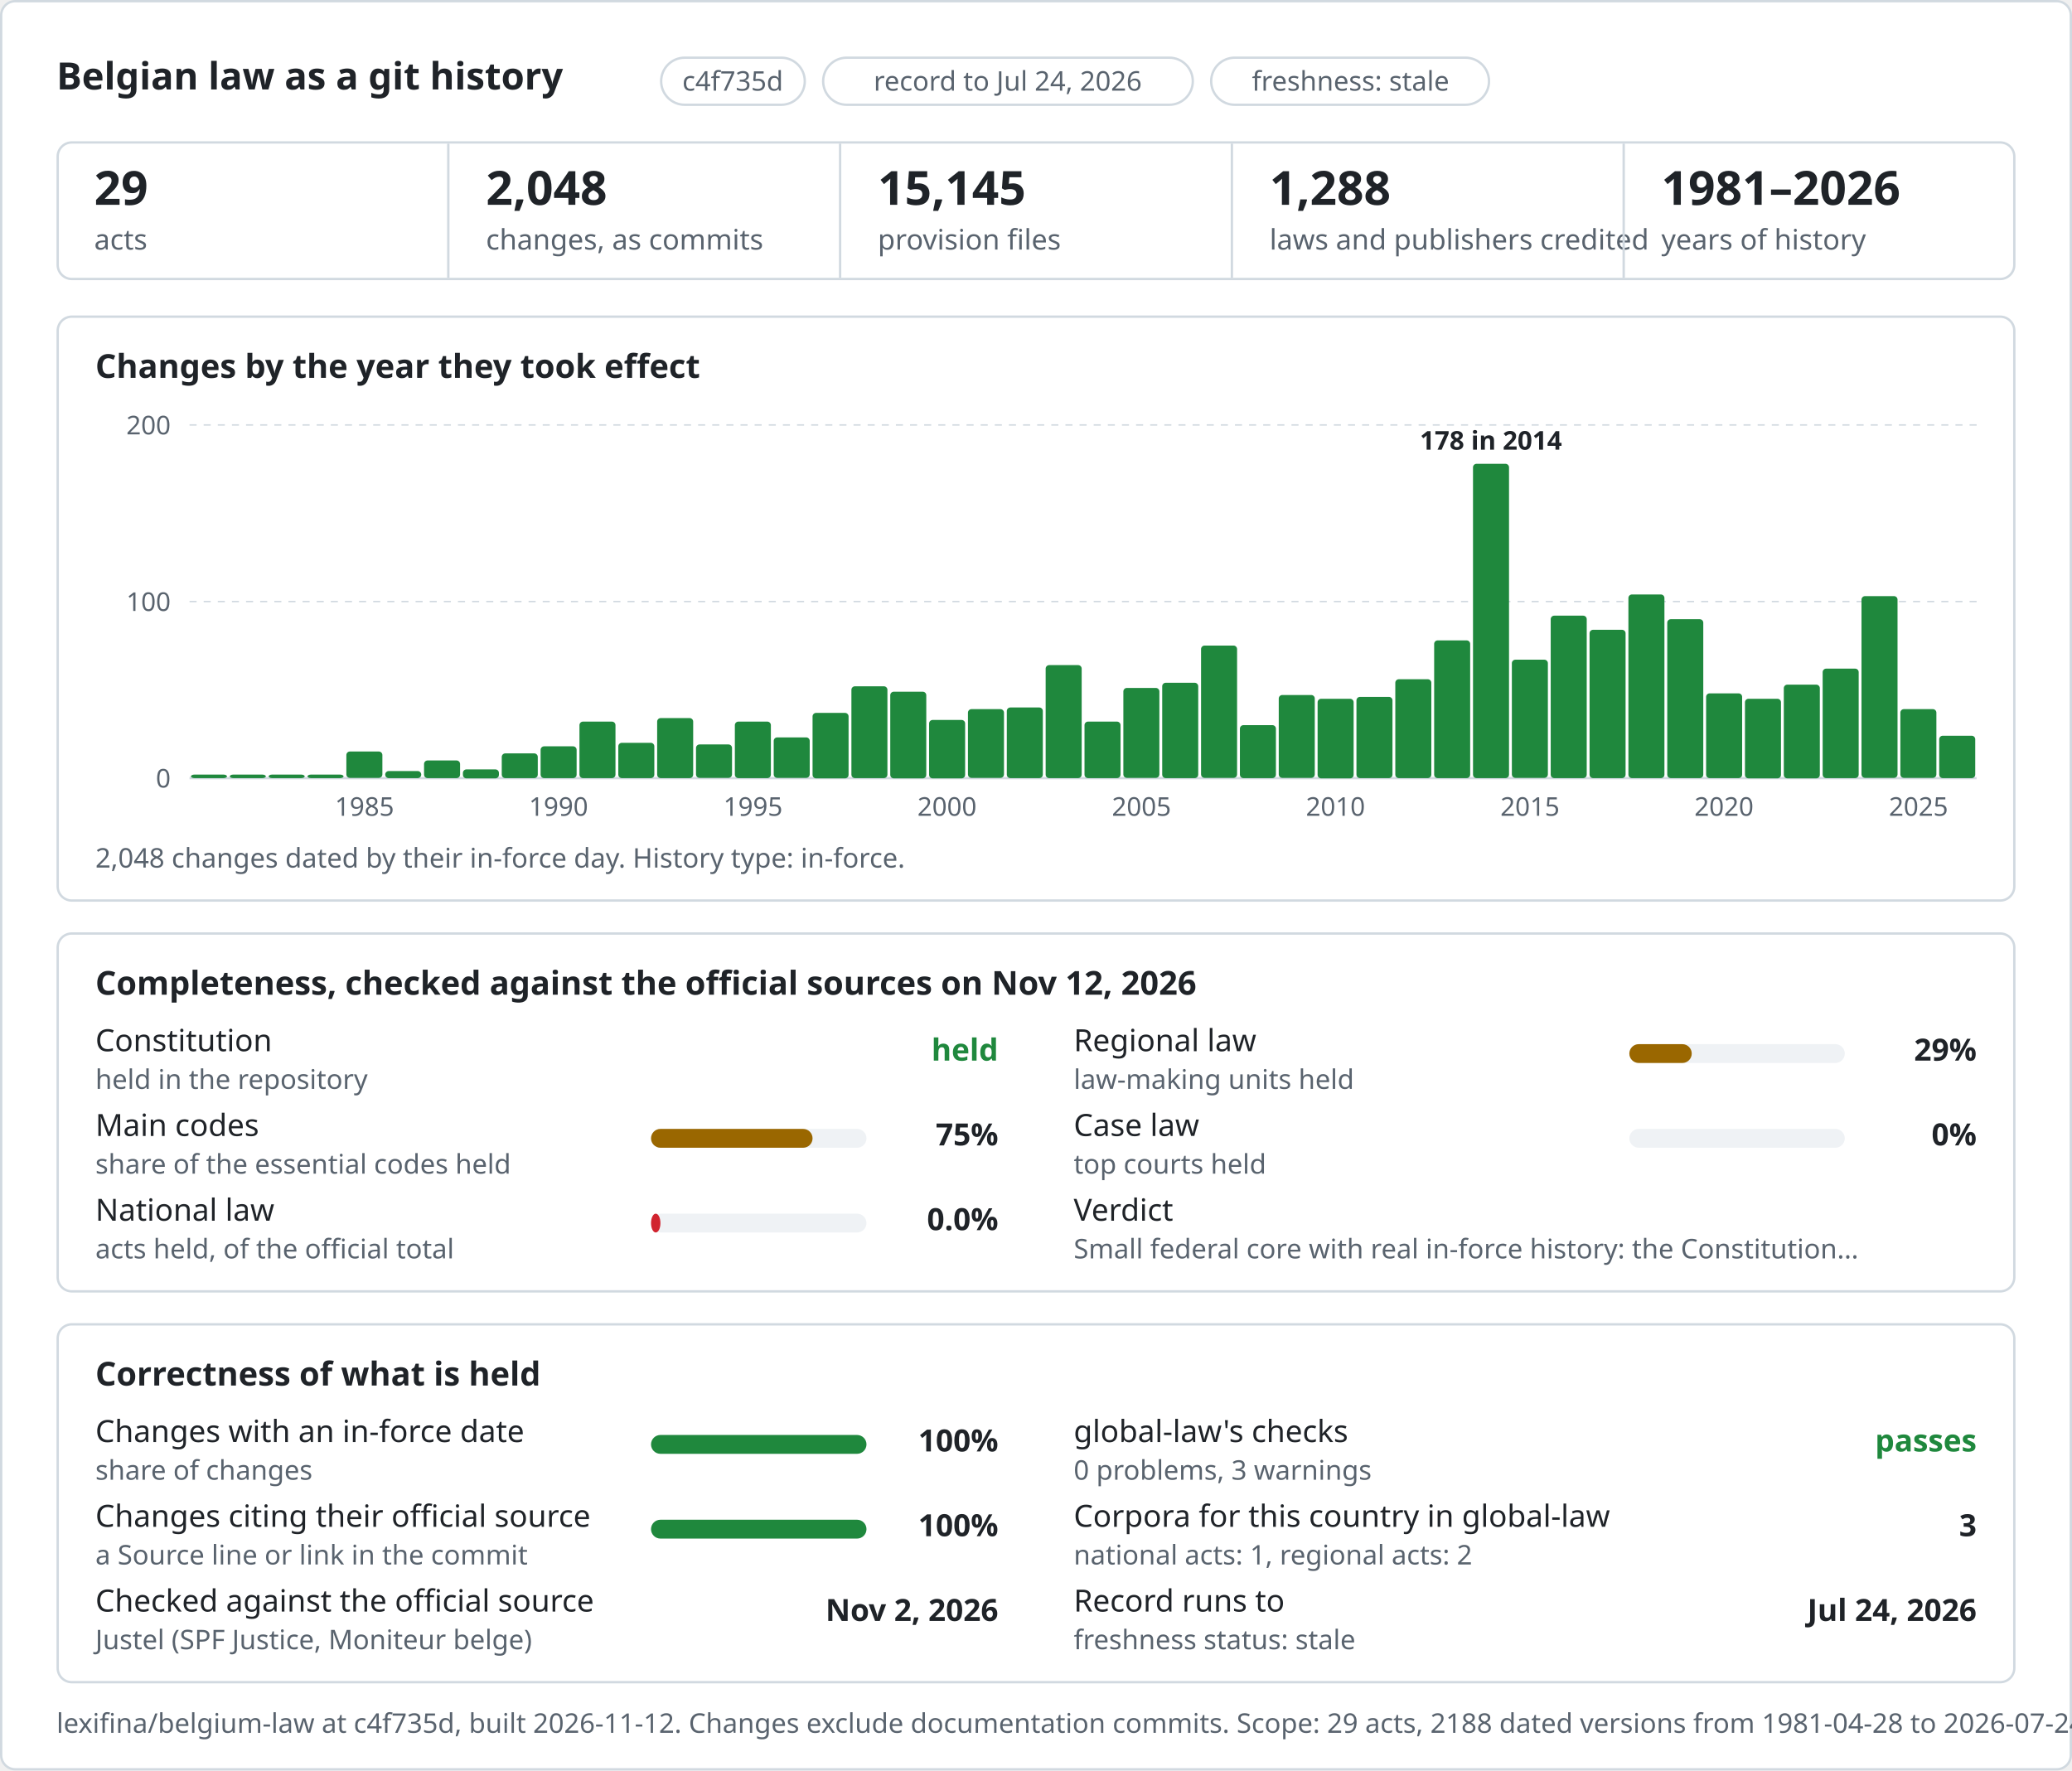
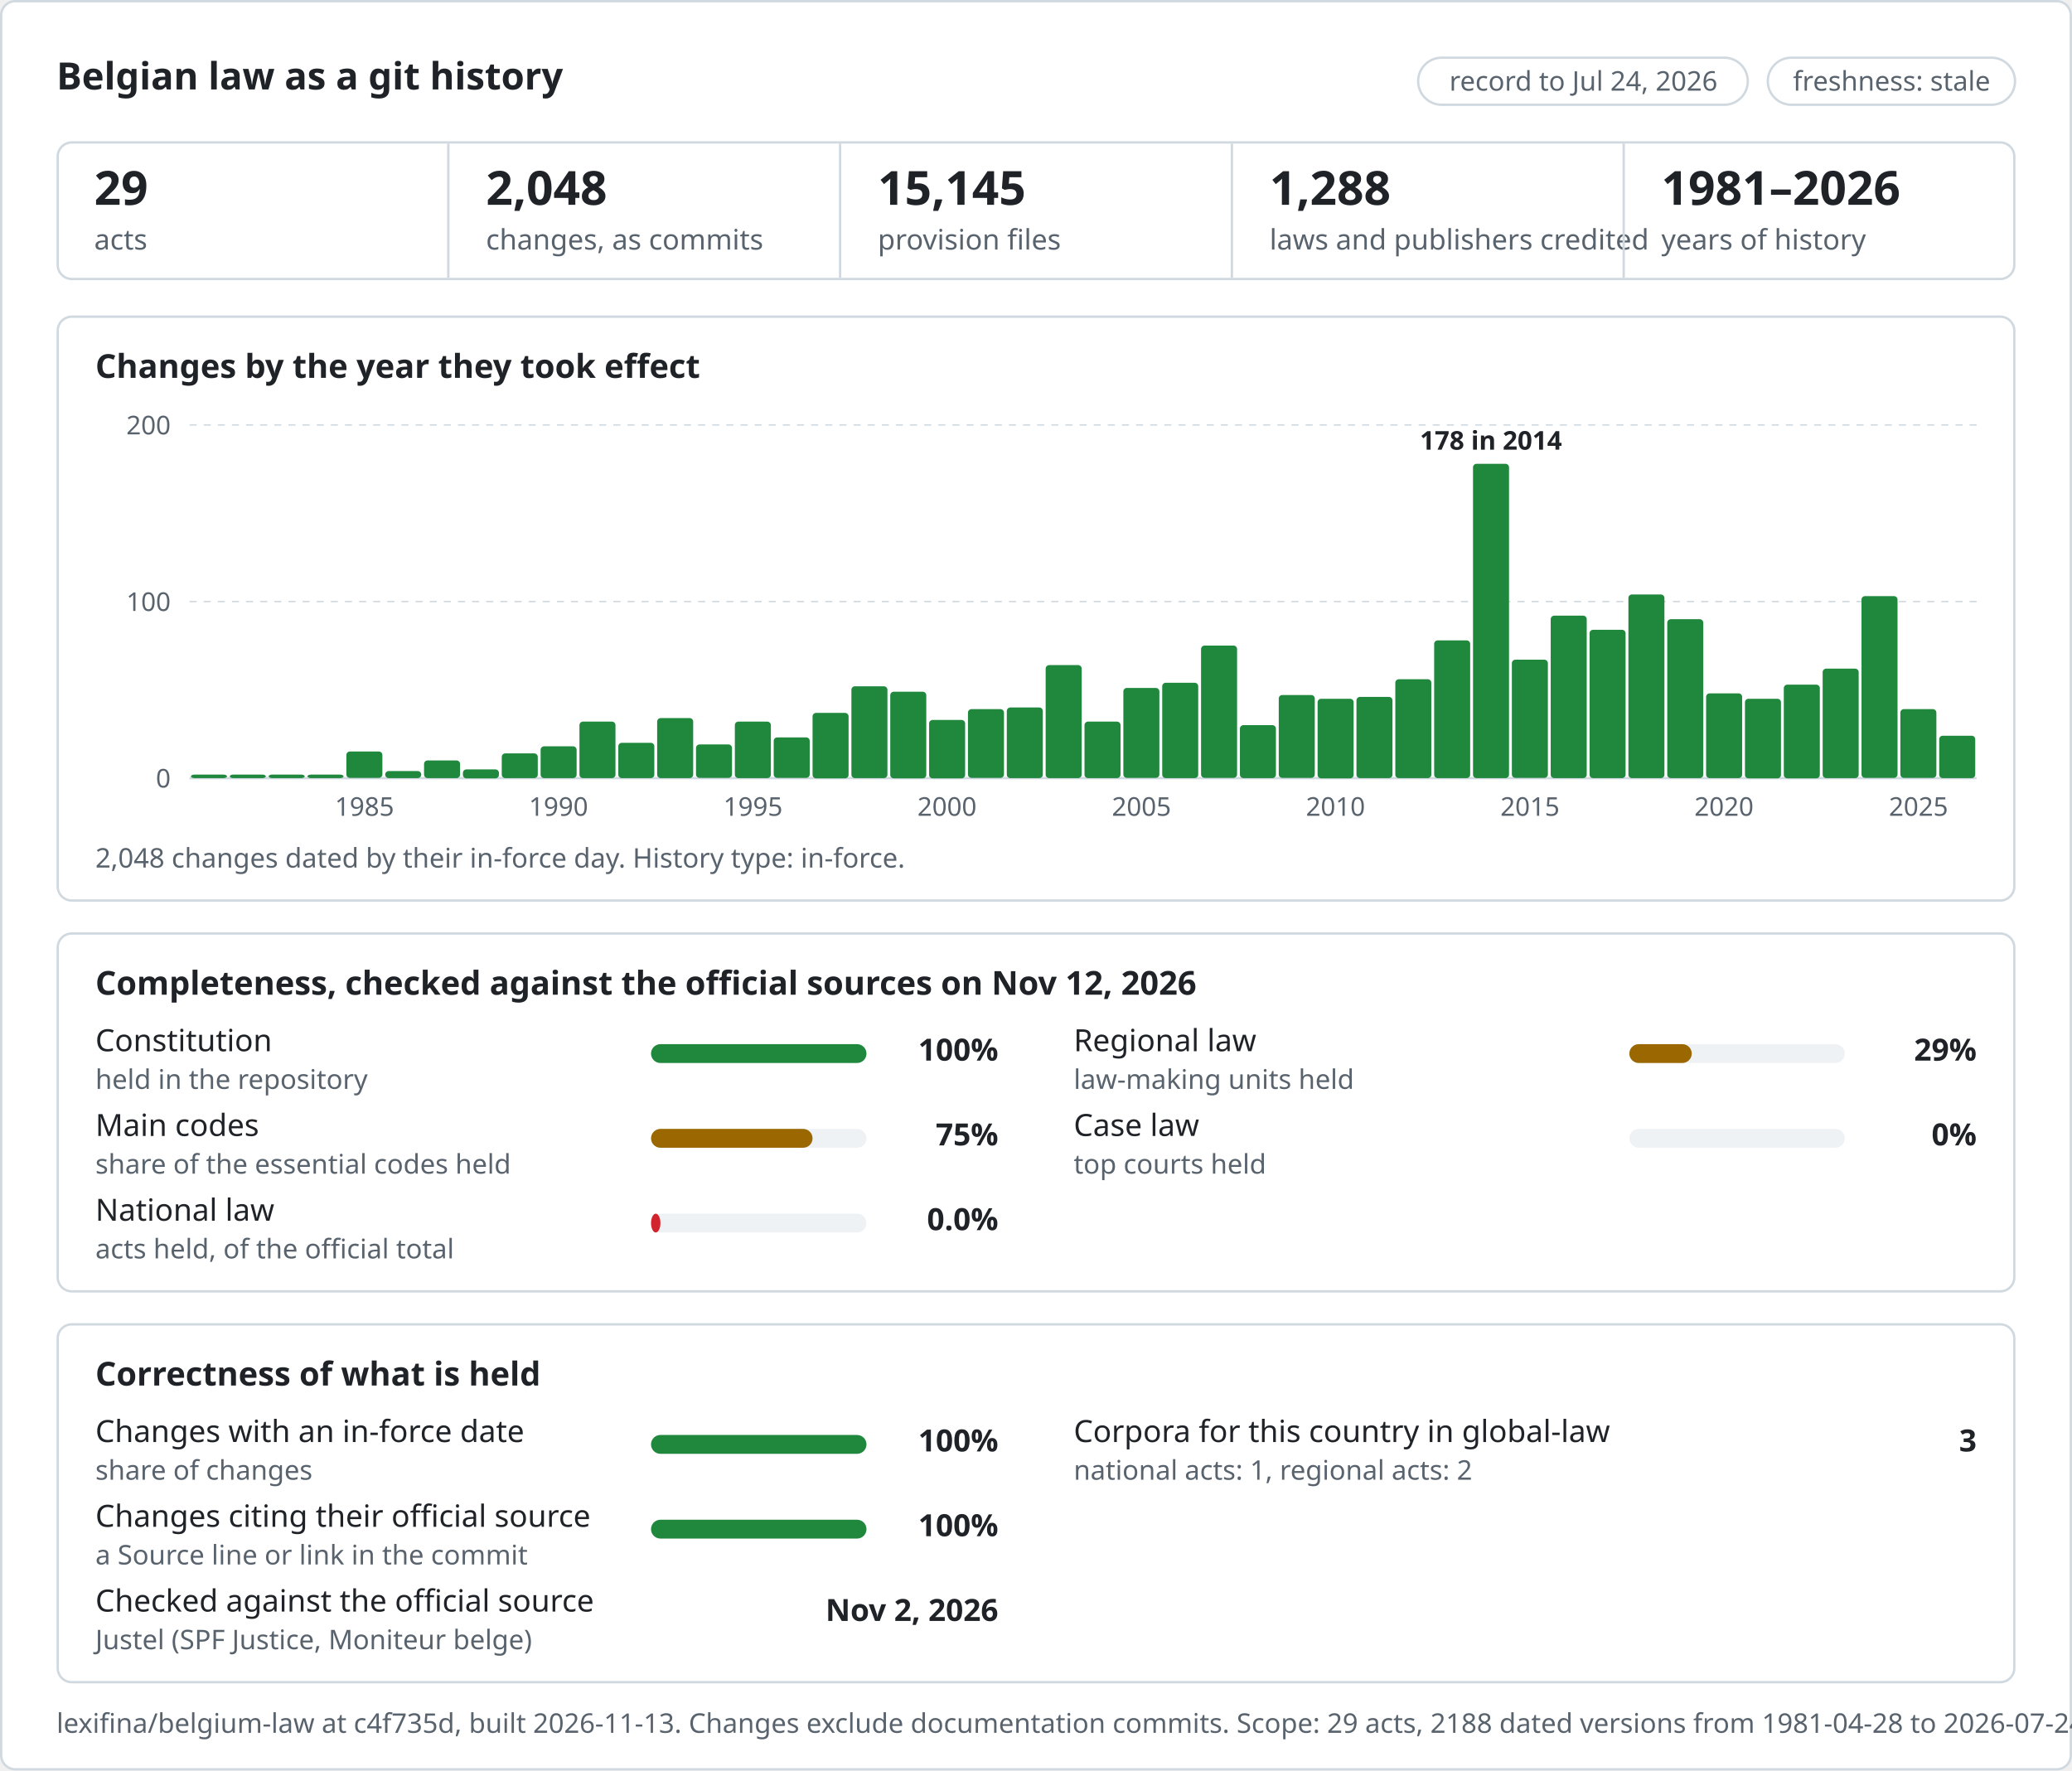
<svg xmlns="http://www.w3.org/2000/svg" width="880" height="752" viewBox="0 0 880 752" font-family="-apple-system,BlinkMacSystemFont,Segoe UI,Noto Sans,Helvetica,Arial,sans-serif">
  <rect x="0.5" y="0.5" width="879" height="751" rx="6" fill="#ffffff" stroke="#d1d9e0" />
  <text x="24" y="38" font-size="16" font-weight="600" fill="#1f2328">Belgian law as a git history</text>
-   <rect x="280.8" y="24.5" width="61" height="20" rx="10" fill="none" stroke="#d1d9e0" />
-   <text x="311.2" y="38.5" font-size="11.5" font-weight="500" text-anchor="middle" fill="#59636e">c4f735d</text>
-   <rect x="349.6" y="24.5" width="157" height="20" rx="10" fill="none" stroke="#d1d9e0" />
-   <text x="428.0" y="38.5" font-size="11.5" font-weight="500" text-anchor="middle" fill="#59636e">record to Jul 24, 2026</text>
-   <rect x="514.4" y="24.5" width="118" height="20" rx="10" fill="none" stroke="#d1d9e0" />
-   <text x="573.6" y="38.5" font-size="11.5" font-weight="500" text-anchor="middle" fill="#59636e">freshness: stale</text>
+   <rect x="602.3" y="24.5" width="140" height="20" rx="10" fill="none" stroke="#d1d9e0" />
+   <text x="672.5" y="38.5" font-size="11.5" font-weight="500" text-anchor="middle" fill="#59636e">record to Jul 24, 2026</text>
+   <rect x="750.8" y="24.5" width="105" height="20" rx="10" fill="none" stroke="#d1d9e0" />
+   <text x="803.4" y="38.5" font-size="11.5" font-weight="500" text-anchor="middle" fill="#59636e">freshness: stale</text>
  <rect x="24.5" y="60.5" width="831" height="58" rx="6" fill="#ffffff" stroke="#d1d9e0" />
  <text x="40.0" y="87" font-size="20" font-weight="600" fill="#1f2328">29</text>
  <text x="40.0" y="106" font-size="12" fill="#59636e">acts</text>
  <line x1="190.4" y1="61" x2="190.4" y2="118" stroke="#d1d9e0" />
  <text x="206.4" y="87" font-size="20" font-weight="600" fill="#1f2328">2,048</text>
  <text x="206.4" y="106" font-size="12" fill="#59636e">changes, as commits</text>
  <line x1="356.8" y1="61" x2="356.8" y2="118" stroke="#d1d9e0" />
  <text x="372.8" y="87" font-size="20" font-weight="600" fill="#1f2328">15,145</text>
  <text x="372.8" y="106" font-size="12" fill="#59636e">provision files</text>
  <line x1="523.2" y1="61" x2="523.2" y2="118" stroke="#d1d9e0" />
  <text x="539.2" y="87" font-size="20" font-weight="600" fill="#1f2328">1,288</text>
-   <text x="539.2" y="106" font-size="12" fill="#59636e">laws and publishers credited</text>
+   <text x="539.2" y="106" font-size="12" fill="#59636e" textLength="142" lengthAdjust="spacingAndGlyphs">laws and publishers credited</text>
  <line x1="689.6" y1="61" x2="689.6" y2="118" stroke="#d1d9e0" />
  <text x="705.6" y="87" font-size="20" font-weight="600" fill="#1f2328">1981–2026</text>
  <text x="705.6" y="106" font-size="12" fill="#59636e">years of history</text>
  <rect x="24.5" y="134.5" width="831" height="248" rx="6" fill="#ffffff" stroke="#d1d9e0" />
  <text x="40.5" y="160.5" font-size="14" font-weight="600" fill="#1f2328">Changes by the year they took effect</text>
  <line x1="80.5" y1="330.5" x2="839.5" y2="330.5" stroke="#d1d9e0" stroke-width="1" />
  <text x="72.5" y="334.5" font-size="11" text-anchor="end" fill="#59636e">0</text>
  <line x1="80.5" y1="255.5" x2="839.5" y2="255.5" stroke="#d1d9e0" stroke-width="0.6" stroke-dasharray="3 3" />
  <text x="72.5" y="259.5" font-size="11" text-anchor="end" fill="#59636e">100</text>
  <line x1="80.5" y1="180.5" x2="839.5" y2="180.5" stroke="#d1d9e0" stroke-width="0.6" stroke-dasharray="3 3" />
  <text x="72.5" y="184.5" font-size="11" text-anchor="end" fill="#59636e">200</text>
  <rect x="81.10" y="329.0" width="15.30" height="1.5" rx="1.5" fill="#1f883d" />
  <rect x="97.60" y="329.0" width="15.30" height="1.5" rx="1.5" fill="#1f883d" />
  <rect x="114.10" y="329.0" width="15.30" height="1.5" rx="1.5" fill="#1f883d" />
  <rect x="130.60" y="329.0" width="15.30" height="1.5" rx="1.5" fill="#1f883d" />
  <rect x="147.10" y="319.2" width="15.30" height="11.2" rx="1.5" fill="#1f883d" />
  <text x="154.8" y="346.5" font-size="11" text-anchor="middle" fill="#59636e">1985</text>
  <rect x="163.60" y="327.5" width="15.30" height="3.0" rx="1.5" fill="#1f883d" />
  <rect x="180.10" y="323.0" width="15.30" height="7.5" rx="1.5" fill="#1f883d" />
  <rect x="196.60" y="326.8" width="15.30" height="3.8" rx="1.5" fill="#1f883d" />
  <rect x="213.10" y="320.0" width="15.30" height="10.5" rx="1.5" fill="#1f883d" />
  <rect x="229.60" y="317.0" width="15.30" height="13.5" rx="1.5" fill="#1f883d" />
  <text x="237.2" y="346.5" font-size="11" text-anchor="middle" fill="#59636e">1990</text>
  <rect x="246.10" y="306.5" width="15.30" height="24.0" rx="1.5" fill="#1f883d" />
  <rect x="262.60" y="315.5" width="15.30" height="15.0" rx="1.5" fill="#1f883d" />
  <rect x="279.10" y="305.0" width="15.30" height="25.5" rx="1.5" fill="#1f883d" />
  <rect x="295.60" y="316.2" width="15.30" height="14.2" rx="1.5" fill="#1f883d" />
  <rect x="312.10" y="306.5" width="15.30" height="24.0" rx="1.5" fill="#1f883d" />
  <text x="319.8" y="346.5" font-size="11" text-anchor="middle" fill="#59636e">1995</text>
  <rect x="328.60" y="313.2" width="15.30" height="17.2" rx="1.5" fill="#1f883d" />
  <rect x="345.10" y="302.8" width="15.30" height="27.8" rx="1.5" fill="#1f883d" />
  <rect x="361.60" y="291.5" width="15.30" height="39.0" rx="1.5" fill="#1f883d" />
  <rect x="378.10" y="293.8" width="15.30" height="36.8" rx="1.5" fill="#1f883d" />
  <rect x="394.60" y="305.8" width="15.30" height="24.8" rx="1.5" fill="#1f883d" />
  <text x="402.2" y="346.5" font-size="11" text-anchor="middle" fill="#59636e">2000</text>
  <rect x="411.10" y="301.2" width="15.30" height="29.2" rx="1.5" fill="#1f883d" />
  <rect x="427.60" y="300.5" width="15.30" height="30.0" rx="1.5" fill="#1f883d" />
  <rect x="444.10" y="282.5" width="15.30" height="48.0" rx="1.5" fill="#1f883d" />
  <rect x="460.60" y="306.5" width="15.30" height="24.0" rx="1.5" fill="#1f883d" />
  <rect x="477.10" y="292.2" width="15.30" height="38.2" rx="1.5" fill="#1f883d" />
  <text x="484.8" y="346.5" font-size="11" text-anchor="middle" fill="#59636e">2005</text>
  <rect x="493.60" y="290.0" width="15.30" height="40.5" rx="1.5" fill="#1f883d" />
  <rect x="510.10" y="274.2" width="15.30" height="56.2" rx="1.5" fill="#1f883d" />
  <rect x="526.60" y="308.0" width="15.30" height="22.5" rx="1.5" fill="#1f883d" />
  <rect x="543.10" y="295.2" width="15.30" height="35.2" rx="1.5" fill="#1f883d" />
  <rect x="559.60" y="296.8" width="15.30" height="33.8" rx="1.5" fill="#1f883d" />
  <text x="567.2" y="346.5" font-size="11" text-anchor="middle" fill="#59636e">2010</text>
  <rect x="576.10" y="296.0" width="15.30" height="34.5" rx="1.5" fill="#1f883d" />
  <rect x="592.60" y="288.5" width="15.30" height="42.0" rx="1.5" fill="#1f883d" />
  <rect x="609.10" y="272.0" width="15.30" height="58.5" rx="1.5" fill="#1f883d" />
  <rect x="625.60" y="197.0" width="15.30" height="133.5" rx="1.5" fill="#1f883d" />
  <text x="633.2" y="191.0" font-size="11" font-weight="600" text-anchor="middle" fill="#1f2328">178 in 2014</text>
  <rect x="642.10" y="280.2" width="15.30" height="50.2" rx="1.5" fill="#1f883d" />
  <text x="649.8" y="346.5" font-size="11" text-anchor="middle" fill="#59636e">2015</text>
  <rect x="658.60" y="261.5" width="15.30" height="69.0" rx="1.5" fill="#1f883d" />
  <rect x="675.10" y="267.5" width="15.30" height="63.0" rx="1.5" fill="#1f883d" />
  <rect x="691.60" y="252.5" width="15.30" height="78.0" rx="1.5" fill="#1f883d" />
  <rect x="708.10" y="263.0" width="15.30" height="67.5" rx="1.5" fill="#1f883d" />
  <rect x="724.60" y="294.5" width="15.30" height="36.0" rx="1.5" fill="#1f883d" />
  <text x="732.2" y="346.5" font-size="11" text-anchor="middle" fill="#59636e">2020</text>
  <rect x="741.10" y="296.8" width="15.30" height="33.8" rx="1.5" fill="#1f883d" />
  <rect x="757.60" y="290.8" width="15.30" height="39.8" rx="1.5" fill="#1f883d" />
  <rect x="774.10" y="284.0" width="15.30" height="46.5" rx="1.5" fill="#1f883d" />
  <rect x="790.60" y="253.2" width="15.30" height="77.2" rx="1.5" fill="#1f883d" />
  <rect x="807.10" y="301.2" width="15.30" height="29.2" rx="1.5" fill="#1f883d" />
  <text x="814.8" y="346.5" font-size="11" text-anchor="middle" fill="#59636e">2025</text>
  <rect x="823.60" y="312.5" width="15.30" height="18.0" rx="1.5" fill="#1f883d" />
  <text x="40.5" y="368.5" font-size="11.5" fill="#59636e">2,048 changes dated by their in-force day. History type: in-force.</text>
  <rect x="24.5" y="396.5" width="831" height="152" rx="6" fill="#ffffff" stroke="#d1d9e0" />
  <text x="40.5" y="422.5" font-size="14" font-weight="600" fill="#1f2328">Completeness, checked against the official sources on Nov 12, 2026</text>
  <text x="40.5" y="446.5" font-size="13" fill="#1f2328">Constitution</text>
  <text x="40.5" y="462.5" font-size="11.5" fill="#59636e">held in the repository</text>
-   <text x="424.0" y="450.5" font-size="13" font-weight="600" text-anchor="end" fill="#1f883d">held</text>
+   <g>
+     <rect x="276.5" y="443.5" width="91.5" height="8" rx="4" fill="#eff2f5" />
+     <rect x="276.5" y="443.5" width="91.5" height="8" rx="4" fill="#1f883d" />
+   </g>
+   <text x="424.0" y="450.5" font-size="13" font-weight="600" text-anchor="end" fill="#1f2328">100%</text>
  <text x="40.5" y="482.5" font-size="13" fill="#1f2328">Main codes</text>
  <text x="40.5" y="498.5" font-size="11.5" fill="#59636e">share of the essential codes held</text>
  <g>
    <rect x="276.5" y="479.5" width="91.5" height="8" rx="4" fill="#eff2f5" />
    <rect x="276.5" y="479.5" width="68.6" height="8" rx="4" fill="#9a6700" />
  </g>
  <text x="424.0" y="486.5" font-size="13" font-weight="600" text-anchor="end" fill="#1f2328">75%</text>
  <text x="40.5" y="518.5" font-size="13" fill="#1f2328">National law</text>
  <text x="40.5" y="534.5" font-size="11.5" fill="#59636e">acts held, of the official total</text>
  <g>
    <rect x="276.5" y="515.5" width="91.5" height="8" rx="4" fill="#eff2f5" />
    <rect x="276.5" y="515.5" width="4.0" height="8" rx="4" fill="#d1242f" />
  </g>
  <text x="424.0" y="522.5" font-size="13" font-weight="600" text-anchor="end" fill="#1f2328">0.0%</text>
  <text x="456.0" y="446.5" font-size="13" fill="#1f2328">Regional law</text>
  <text x="456.0" y="462.5" font-size="11.5" fill="#59636e">law-making units held</text>
  <g>
    <rect x="692.0" y="443.5" width="91.5" height="8" rx="4" fill="#eff2f5" />
    <rect x="692.0" y="443.5" width="26.5" height="8" rx="4" fill="#9a6700" />
  </g>
  <text x="839.5" y="450.5" font-size="13" font-weight="600" text-anchor="end" fill="#1f2328">29%</text>
  <text x="456.0" y="482.5" font-size="13" fill="#1f2328">Case law</text>
  <text x="456.0" y="498.5" font-size="11.5" fill="#59636e">top courts held</text>
  <g>
    <rect x="692.0" y="479.5" width="91.5" height="8" rx="4" fill="#eff2f5" />
  </g>
  <text x="839.5" y="486.5" font-size="13" font-weight="600" text-anchor="end" fill="#1f2328">0%</text>
-   <text x="456.0" y="518.5" font-size="13" fill="#1f2328">Verdict</text>
-   <text x="456.0" y="534.5" font-size="11.5" fill="#59636e">Small federal core with real in-force history: the Constitution…</text>
-   <text x="839.5" y="522.5" font-size="13" font-weight="600" text-anchor="end" fill="#59636e" />
  <rect x="24.5" y="562.5" width="831" height="152" rx="6" fill="#ffffff" stroke="#d1d9e0" />
  <text x="40.5" y="588.5" font-size="14" font-weight="600" fill="#1f2328">Correctness of what is held</text>
  <text x="40.5" y="612.5" font-size="13" fill="#1f2328">Changes with an in-force date</text>
  <text x="40.5" y="628.5" font-size="11.5" fill="#59636e">share of changes</text>
  <g>
    <rect x="276.5" y="609.5" width="91.5" height="8" rx="4" fill="#eff2f5" />
    <rect x="276.5" y="609.5" width="91.5" height="8" rx="4" fill="#1f883d" />
  </g>
  <text x="424.0" y="616.5" font-size="13" font-weight="600" text-anchor="end" fill="#1f2328">100%</text>
  <text x="40.5" y="648.5" font-size="13" fill="#1f2328">Changes citing their official source</text>
  <text x="40.5" y="664.5" font-size="11.5" fill="#59636e">a Source line or link in the commit</text>
  <g>
    <rect x="276.5" y="645.5" width="91.5" height="8" rx="4" fill="#eff2f5" />
    <rect x="276.5" y="645.5" width="91.5" height="8" rx="4" fill="#1f883d" />
  </g>
  <text x="424.0" y="652.5" font-size="13" font-weight="600" text-anchor="end" fill="#1f2328">100%</text>
  <text x="40.5" y="684.5" font-size="13" fill="#1f2328">Checked against the official source</text>
  <text x="40.5" y="700.5" font-size="11.5" fill="#59636e">Justel (SPF Justice, Moniteur belge)</text>
  <text x="424.0" y="688.5" font-size="13" font-weight="600" text-anchor="end" fill="#1f2328">Nov 2, 2026</text>
-   <text x="456.0" y="612.5" font-size="13" fill="#1f2328">global-law's checks</text>
-   <text x="456.0" y="628.5" font-size="11.5" fill="#59636e">0 problems, 3 warnings</text>
-   <text x="839.5" y="616.5" font-size="13" font-weight="600" text-anchor="end" fill="#1f883d">passes</text>
-   <text x="456.0" y="648.5" font-size="13" fill="#1f2328">Corpora for this country in global-law</text>
-   <text x="456.0" y="664.5" font-size="11.5" fill="#59636e">national acts: 1, regional acts: 2</text>
-   <text x="839.5" y="652.5" font-size="13" font-weight="600" text-anchor="end" fill="#1f2328">3</text>
-   <text x="456.0" y="684.5" font-size="13" fill="#1f2328">Record runs to</text>
-   <text x="456.0" y="700.5" font-size="11.5" fill="#59636e">freshness status: stale</text>
-   <text x="839.5" y="688.5" font-size="13" font-weight="600" text-anchor="end" fill="#1f2328">Jul 24, 2026</text>
-   <text x="24" y="736" font-size="11.5" fill="#59636e">lexifina/belgium-law at c4f735d, built 2026-11-12. Changes exclude documentation commits. Scope: 29 acts, 2188 dated versions from 1981-04-28 to 2026-07-24</text>
+   <text x="456.0" y="612.5" font-size="13" fill="#1f2328">Corpora for this country in global-law</text>
+   <text x="456.0" y="628.5" font-size="11.5" fill="#59636e">national acts: 1, regional acts: 2</text>
+   <text x="839.5" y="616.5" font-size="13" font-weight="600" text-anchor="end" fill="#1f2328">3</text>
+   <text x="24" y="736" font-size="11.5" fill="#59636e">lexifina/belgium-law at c4f735d, built 2026-11-13. Changes exclude documentation commits. Scope: 29 acts, 2188 dated versions from 1981-04-28 to 2026-07-24</text>
</svg>
